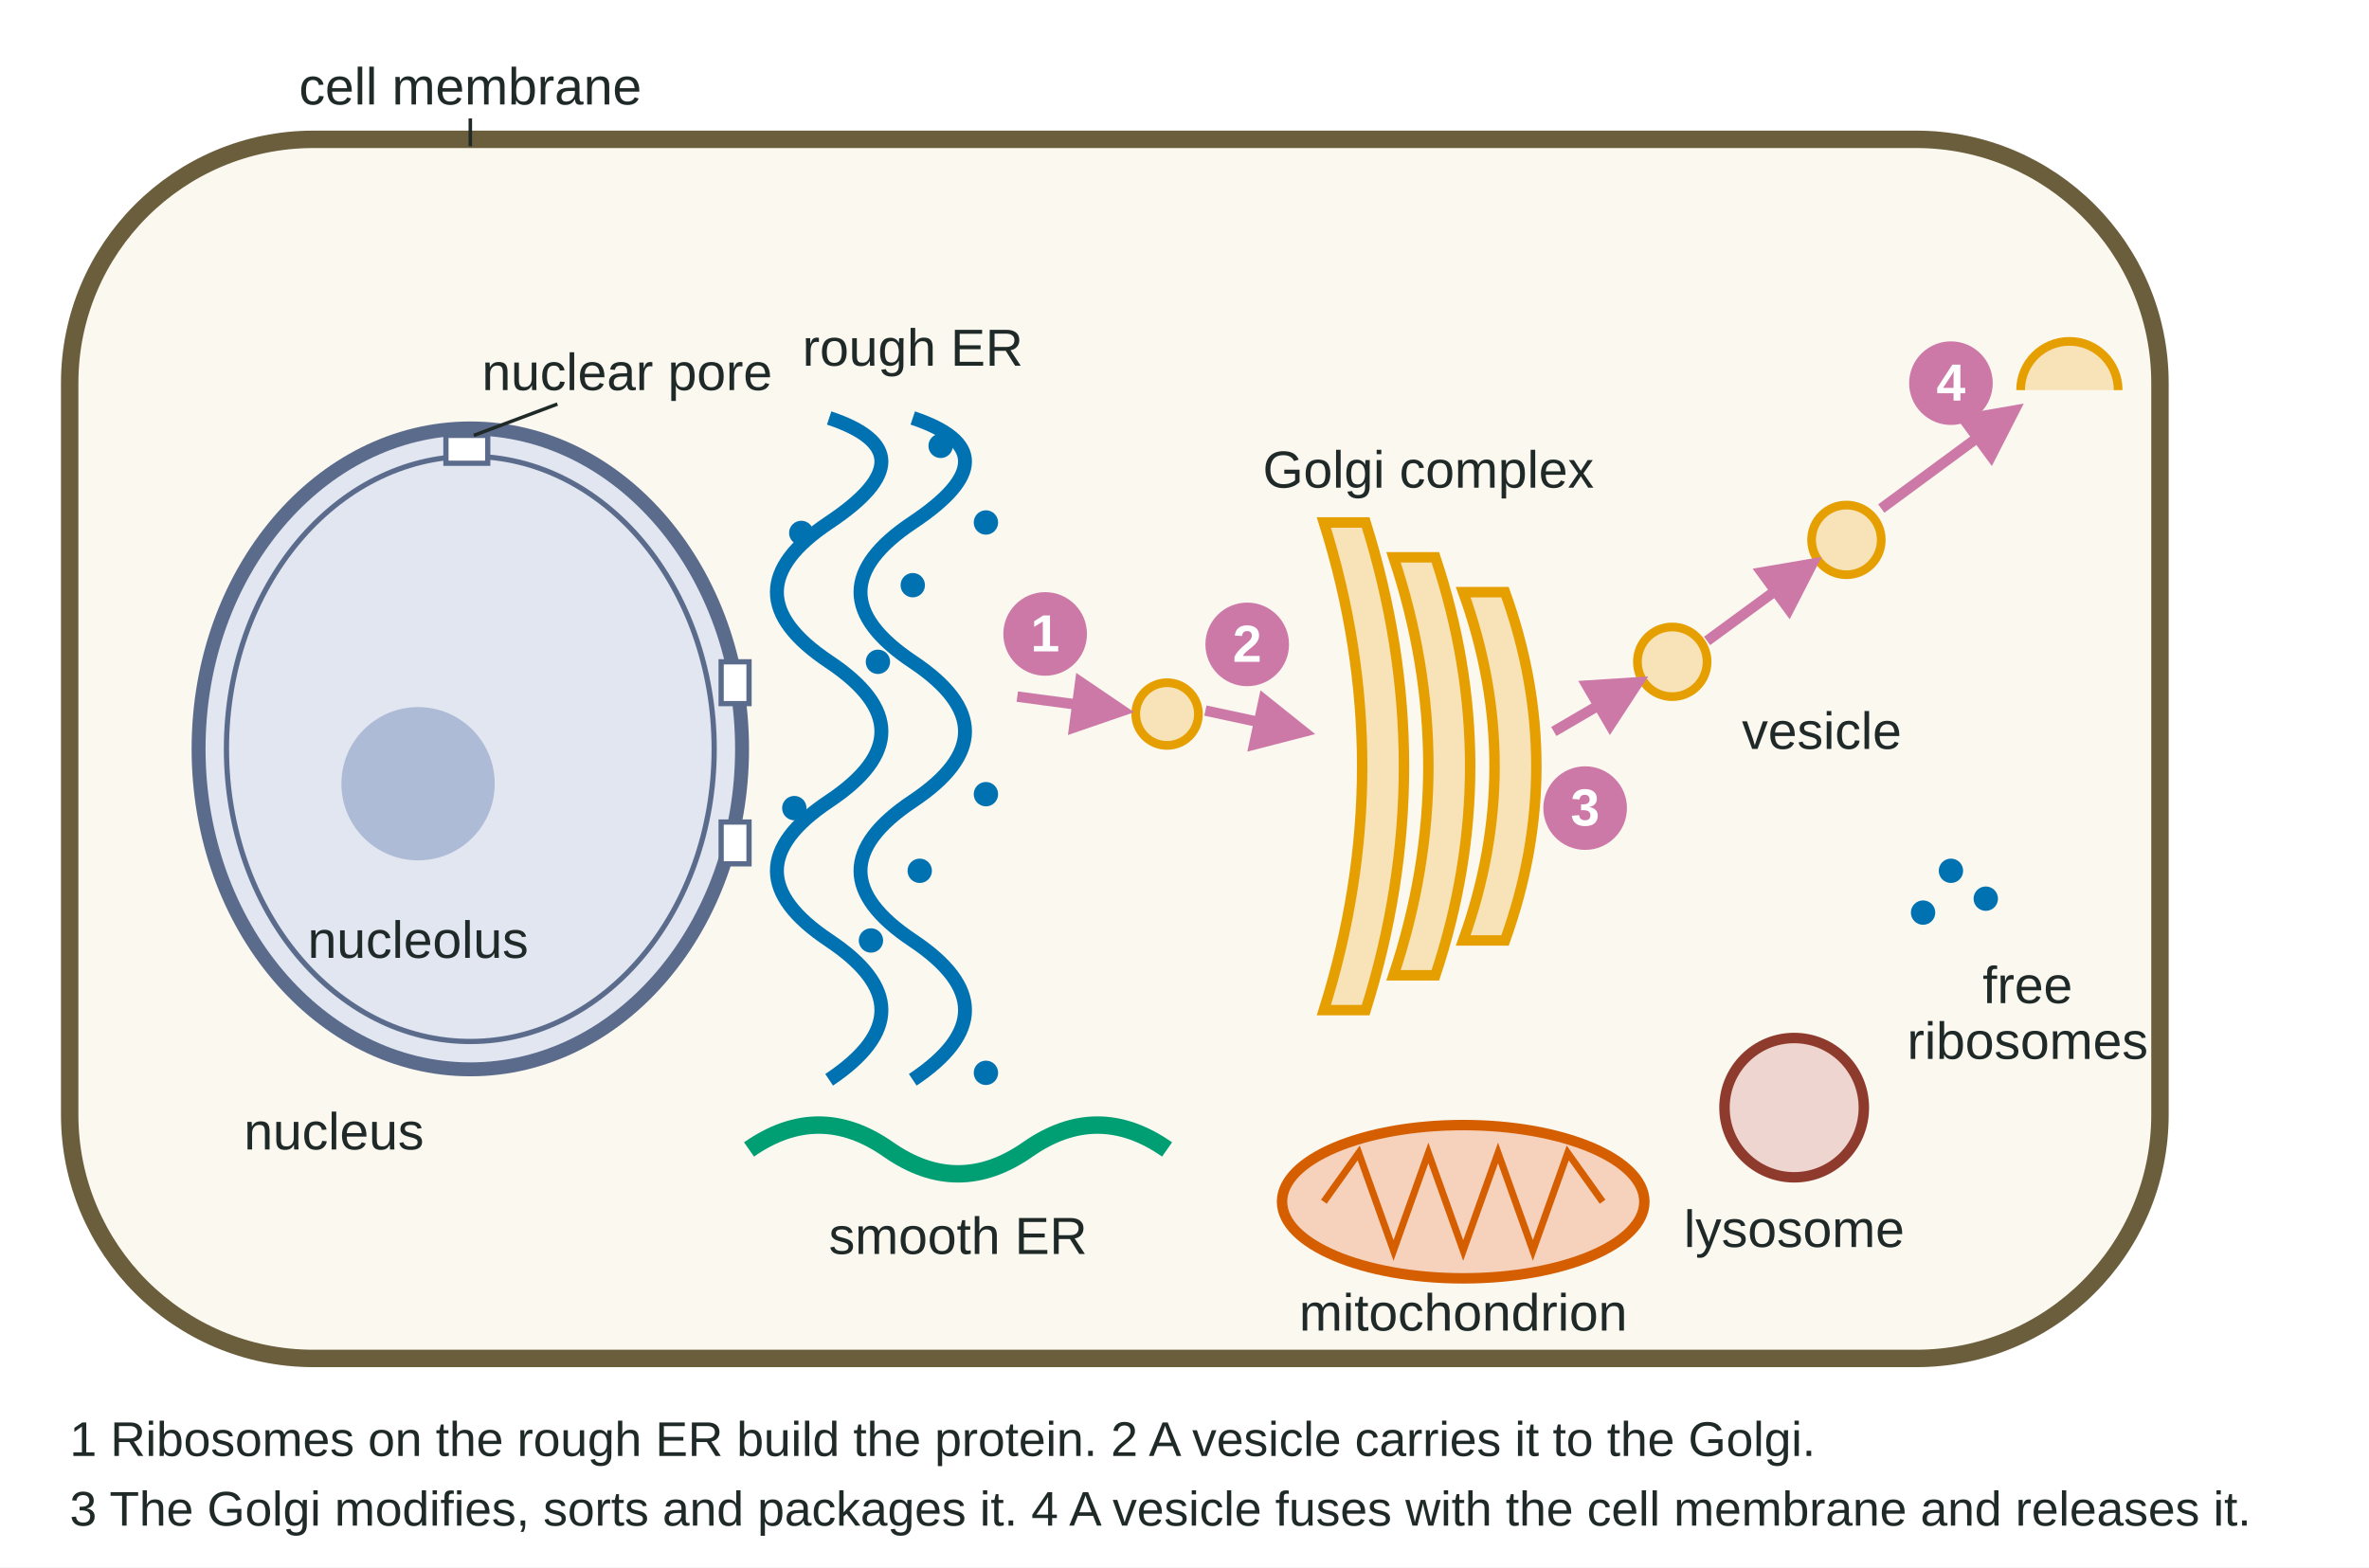
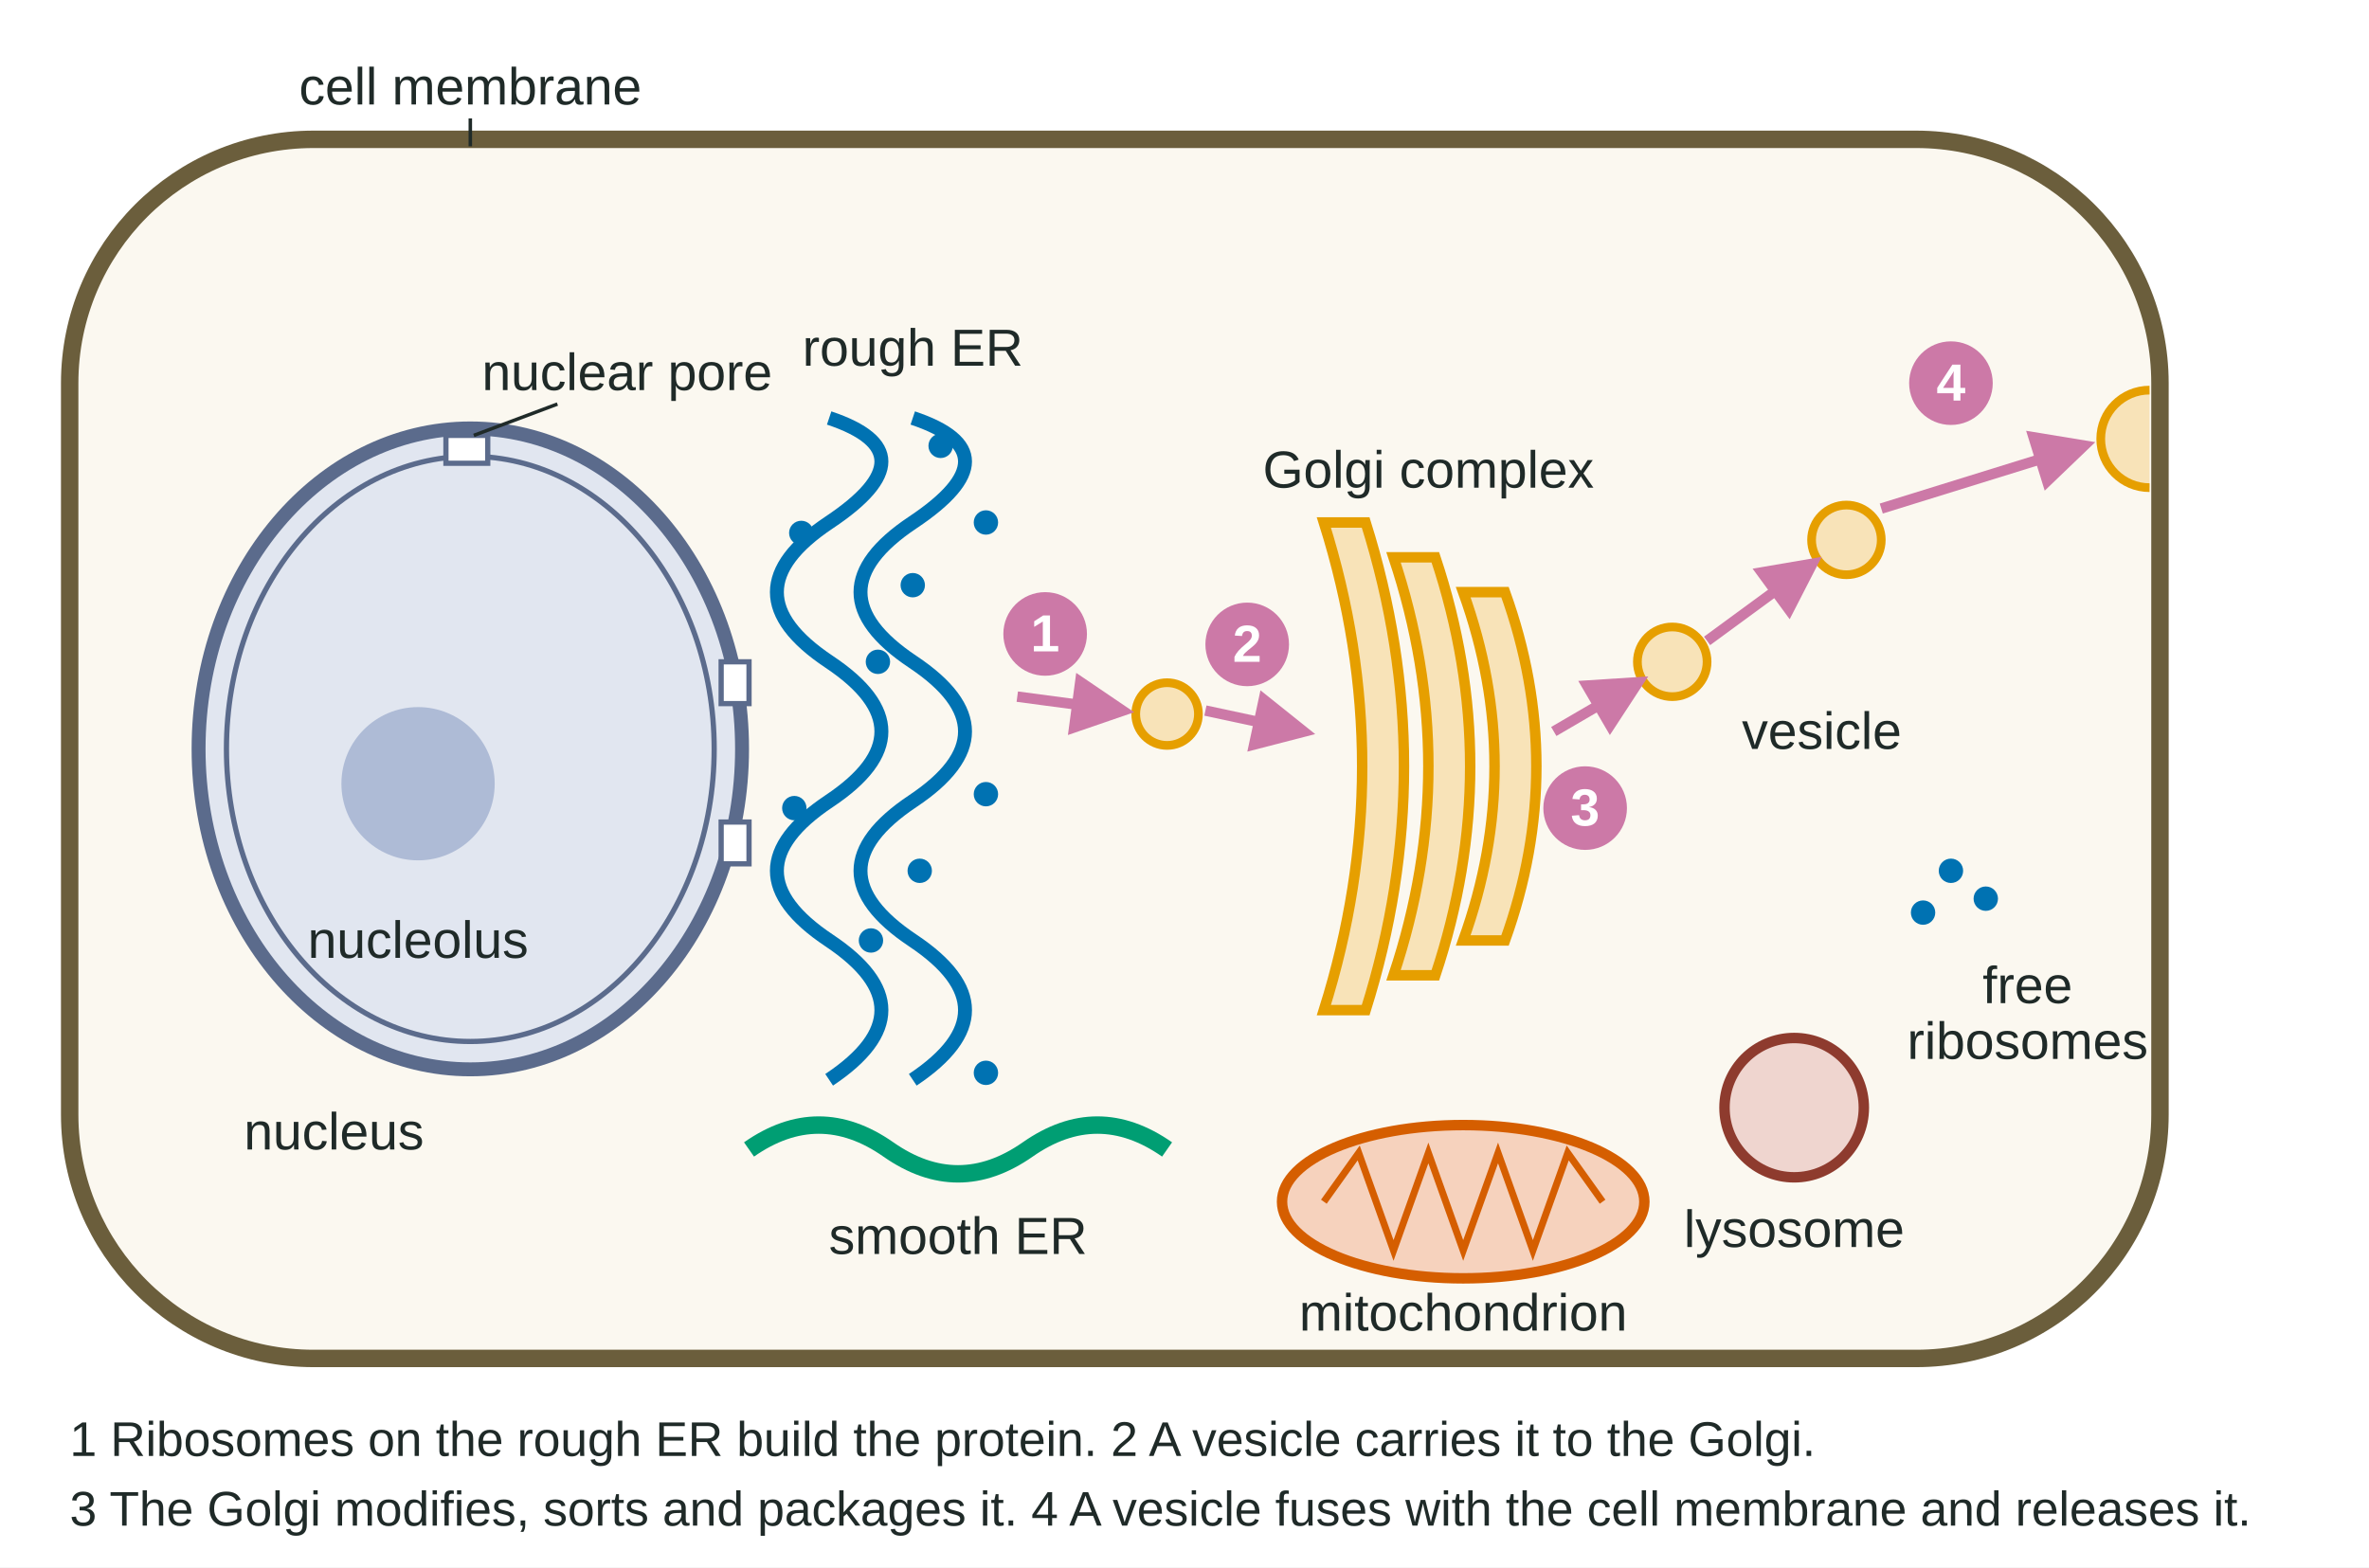
<svg xmlns="http://www.w3.org/2000/svg" viewBox="0 0 680 450" width="680" height="450" role="img" aria-labelledby="t d">
  <rect width="680" height="450" fill="#ffffff" />
  <g font-family="Arial,Helvetica,sans-serif" font-size="15" fill="#1F2A28">
    <rect x="20" y="40" width="600" height="350" rx="70" fill="#FBF8F0" stroke="#6B5E3C" stroke-width="5" />
    <ellipse cx="135" cy="215" rx="78" ry="92" fill="#E1E6F0" stroke="#5B6B8C" stroke-width="4" />
    <ellipse cx="135" cy="215" rx="70" ry="84" fill="none" stroke="#5B6B8C" stroke-width="1.5" />
    <circle cx="120" cy="225" r="22" fill="#AEBBD6" />
    <g fill="#ffffff" stroke="#5B6B8C" stroke-width="1.5">
      <rect x="207" y="190" width="8" height="12" />
      <rect x="207" y="236" width="8" height="12" />
      <rect x="128" y="125" width="12" height="8" />
    </g>
    <g fill="none" stroke="#0072B2" stroke-width="4">
      <path d="M238 120 q30 10 0 30 q-30 20 0 40 q30 20 0 40 q-30 20 0 40 q30 20 0 40" />
      <path d="M262 120 q30 10 0 30 q-30 20 0 40 q30 20 0 40 q-30 20 0 40 q30 20 0 40" />
    </g>
    <g fill="#0072B2">
      <circle cx="270" cy="128" r="3.5" />
      <circle cx="283" cy="150" r="3.5" />
      <circle cx="262" cy="168" r="3.5" />
      <circle cx="252" cy="190" r="3.5" />
      <circle cx="283" cy="228" r="3.5" />
      <circle cx="264" cy="250" r="3.5" />
      <circle cx="250" cy="270" r="3.5" />
      <circle cx="283" cy="308" r="3.5" />
      <circle cx="230" cy="153" r="3.5" />
      <circle cx="228" cy="232" r="3.5" />
    </g>
    <path d="M215 330 q20 -14 40 0 q20 14 40 0 q20 -14 40 0" fill="none" stroke="#009E73" stroke-width="5" />
    <g fill="#F8E3B8" stroke="#E69F00" stroke-width="3">
      <path d="M380 150 q22 70 0 140 h12 q22 -70 0 -140 z" />
      <path d="M400 160 q20 60 0 120 h12 q20 -60 0 -120 z" />
      <path d="M420 170 q18 50 0 100 h12 q18 -50 0 -100 z" />
    </g>
    <g fill="#F8E3B8" stroke="#E69F00" stroke-width="2.5">
      <circle cx="335" cy="205" r="9" />
      <circle cx="480" cy="190" r="10" />
      <circle cx="530" cy="155" r="10" />
    </g>
-     <path d="M580 112 a14 14 0 0 1 28 0" fill="#F8E3B8" stroke="#E69F00" stroke-width="2.5" />
+     <path d="M617 112 a14 14 0 0 0 0 28" fill="#F8E3B8" stroke="#E69F00" stroke-width="2.5" />
    <circle cx="515" cy="318" r="20" fill="#EFD5CF" stroke="#8E3B2E" stroke-width="3" />
    <ellipse cx="420" cy="345" rx="52" ry="22" fill="#F6D2BD" stroke="#D55E00" stroke-width="3" />
    <path d="M380 345 l10 -14 l10 28 l10 -28 l10 28 l10 -28 l10 28 l10 -28 l10 14" fill="none" stroke="#D55E00" stroke-width="2" />
    <g fill="#0072B2">
      <circle cx="560" cy="250" r="3.5" />
      <circle cx="570" cy="258" r="3.5" />
      <circle cx="552" cy="262" r="3.5" />
    </g>
    <g stroke="#CC79A7" stroke-width="3" fill="none" marker-end="url(#ah)">
      <path d="M292 200 L322 204" />
      <path d="M346 204 L374 210" />
      <path d="M446 210 L470 196" />
      <path d="M490 184 L520 162" />
-       <path d="M540 146 L578 118" />
+       <path d="M540 146 L598 128" />
    </g>
    <defs>
      <marker id="ah" viewBox="0 0 10 10" refX="8" refY="5" markerWidth="6" markerHeight="6" orient="auto">
        <path d="M0 0 L10 5 L0 10 z" fill="#CC79A7" />
      </marker>
    </defs>
    <g font-weight="700" fill="#ffffff">
      <circle cx="300" cy="182" r="12" fill="#CC79A7" />
      <text x="300" y="187" text-anchor="middle">1</text>
      <circle cx="358" cy="185" r="12" fill="#CC79A7" />
      <text x="358" y="190" text-anchor="middle">2</text>
      <circle cx="455" cy="232" r="12" fill="#CC79A7" />
      <text x="455" y="237" text-anchor="middle">3</text>
      <circle cx="560" cy="110" r="12" fill="#CC79A7" />
      <text x="560" y="115" text-anchor="middle">4</text>
    </g>
    <g font-size="15">
      <text x="135" y="30" text-anchor="middle">cell membrane</text>
      <line x1="135" y1="34" x2="135" y2="42" stroke="#1F2A28" />
      <text x="120" y="275" text-anchor="middle">nucleolus</text>
      <text x="70" y="330">nucleus</text>
      <text x="180" y="112" text-anchor="middle">nuclear pore</text>
      <line x1="160" y1="116" x2="136" y2="125" stroke="#1F2A28" />
      <text x="262" y="105" text-anchor="middle">rough ER</text>
      <text x="275" y="360" text-anchor="middle">smooth ER</text>
      <text x="410" y="140" text-anchor="middle">Golgi complex</text>
      <text x="500" y="215">vesicle</text>
      <text x="515" y="358" text-anchor="middle">lysosome</text>
      <text x="420" y="382" text-anchor="middle">mitochondrion</text>
      <text x="582" y="288" text-anchor="middle">free</text>
      <text x="582" y="304" text-anchor="middle">ribosomes</text>
    </g>
  </g>
  <g font-family="Arial,Helvetica,sans-serif" font-size="14" fill="#1F2A28">
    <text x="20" y="418">1 Ribosomes on the rough ER build the protein.   2 A vesicle carries it to the Golgi.</text>
    <text x="20" y="438">3 The Golgi modifies, sorts and packages it.   4 A vesicle fuses with the cell membrane and releases it.</text>
  </g>
</svg>
